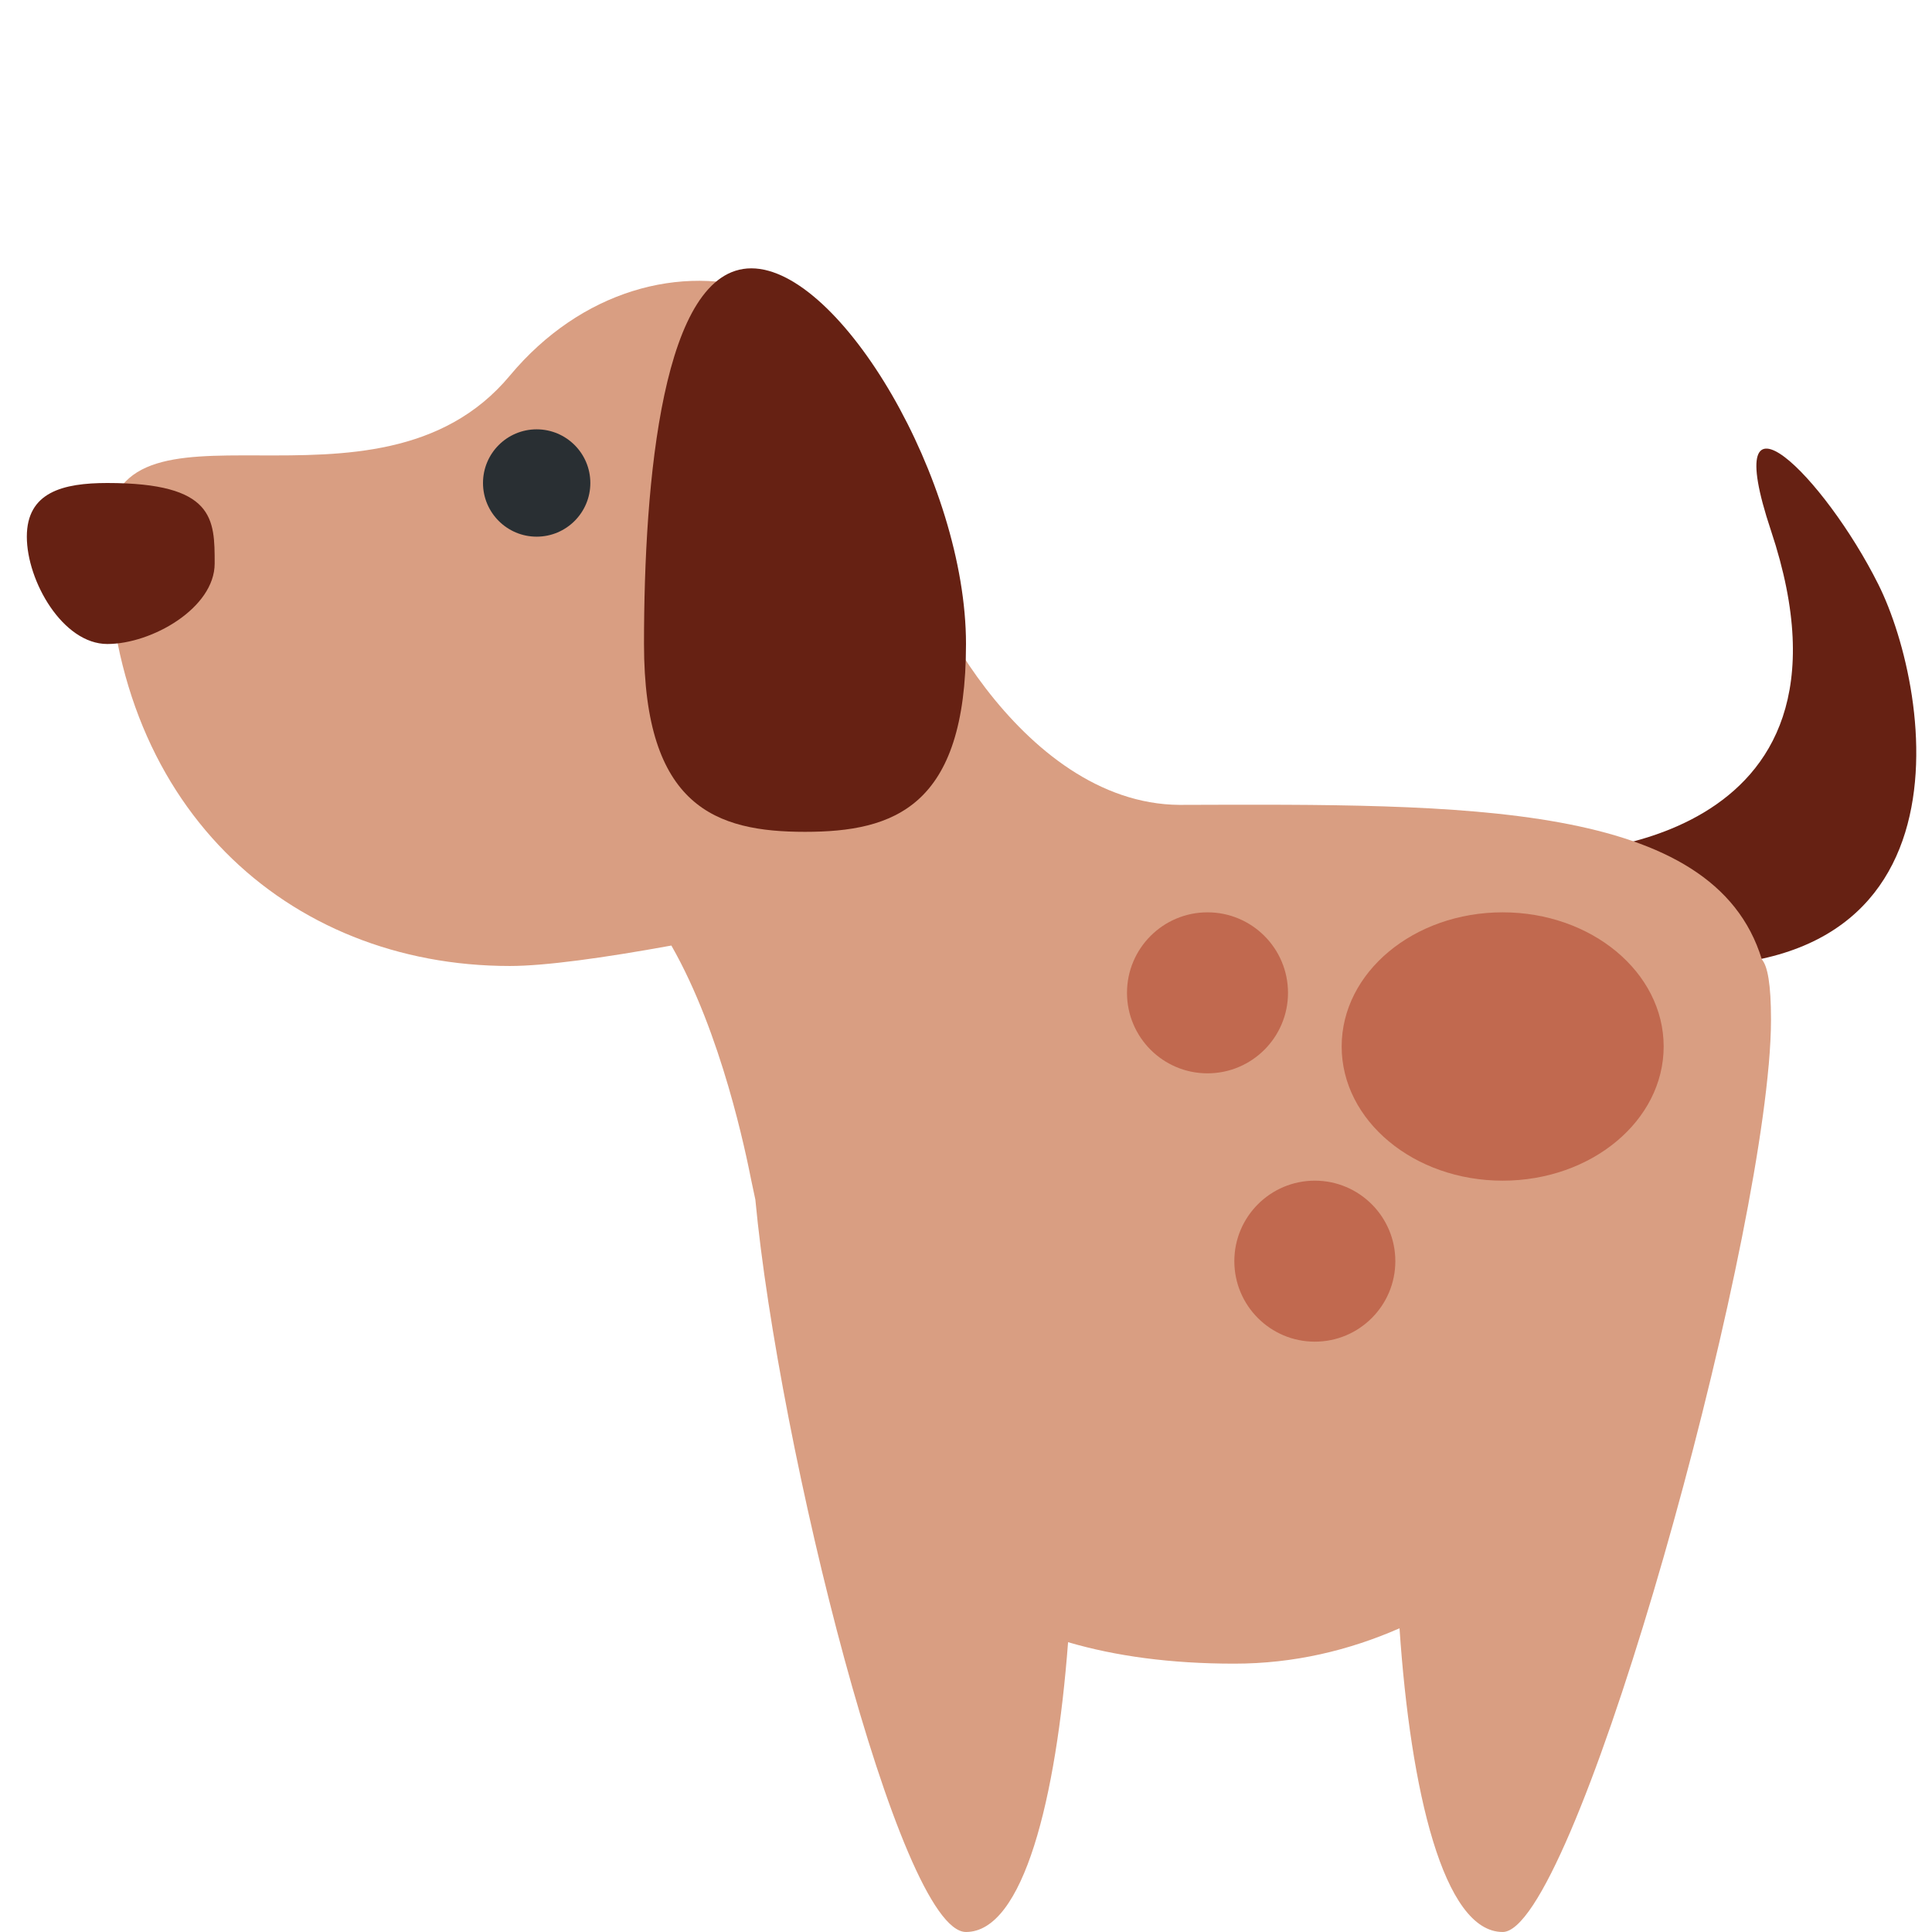
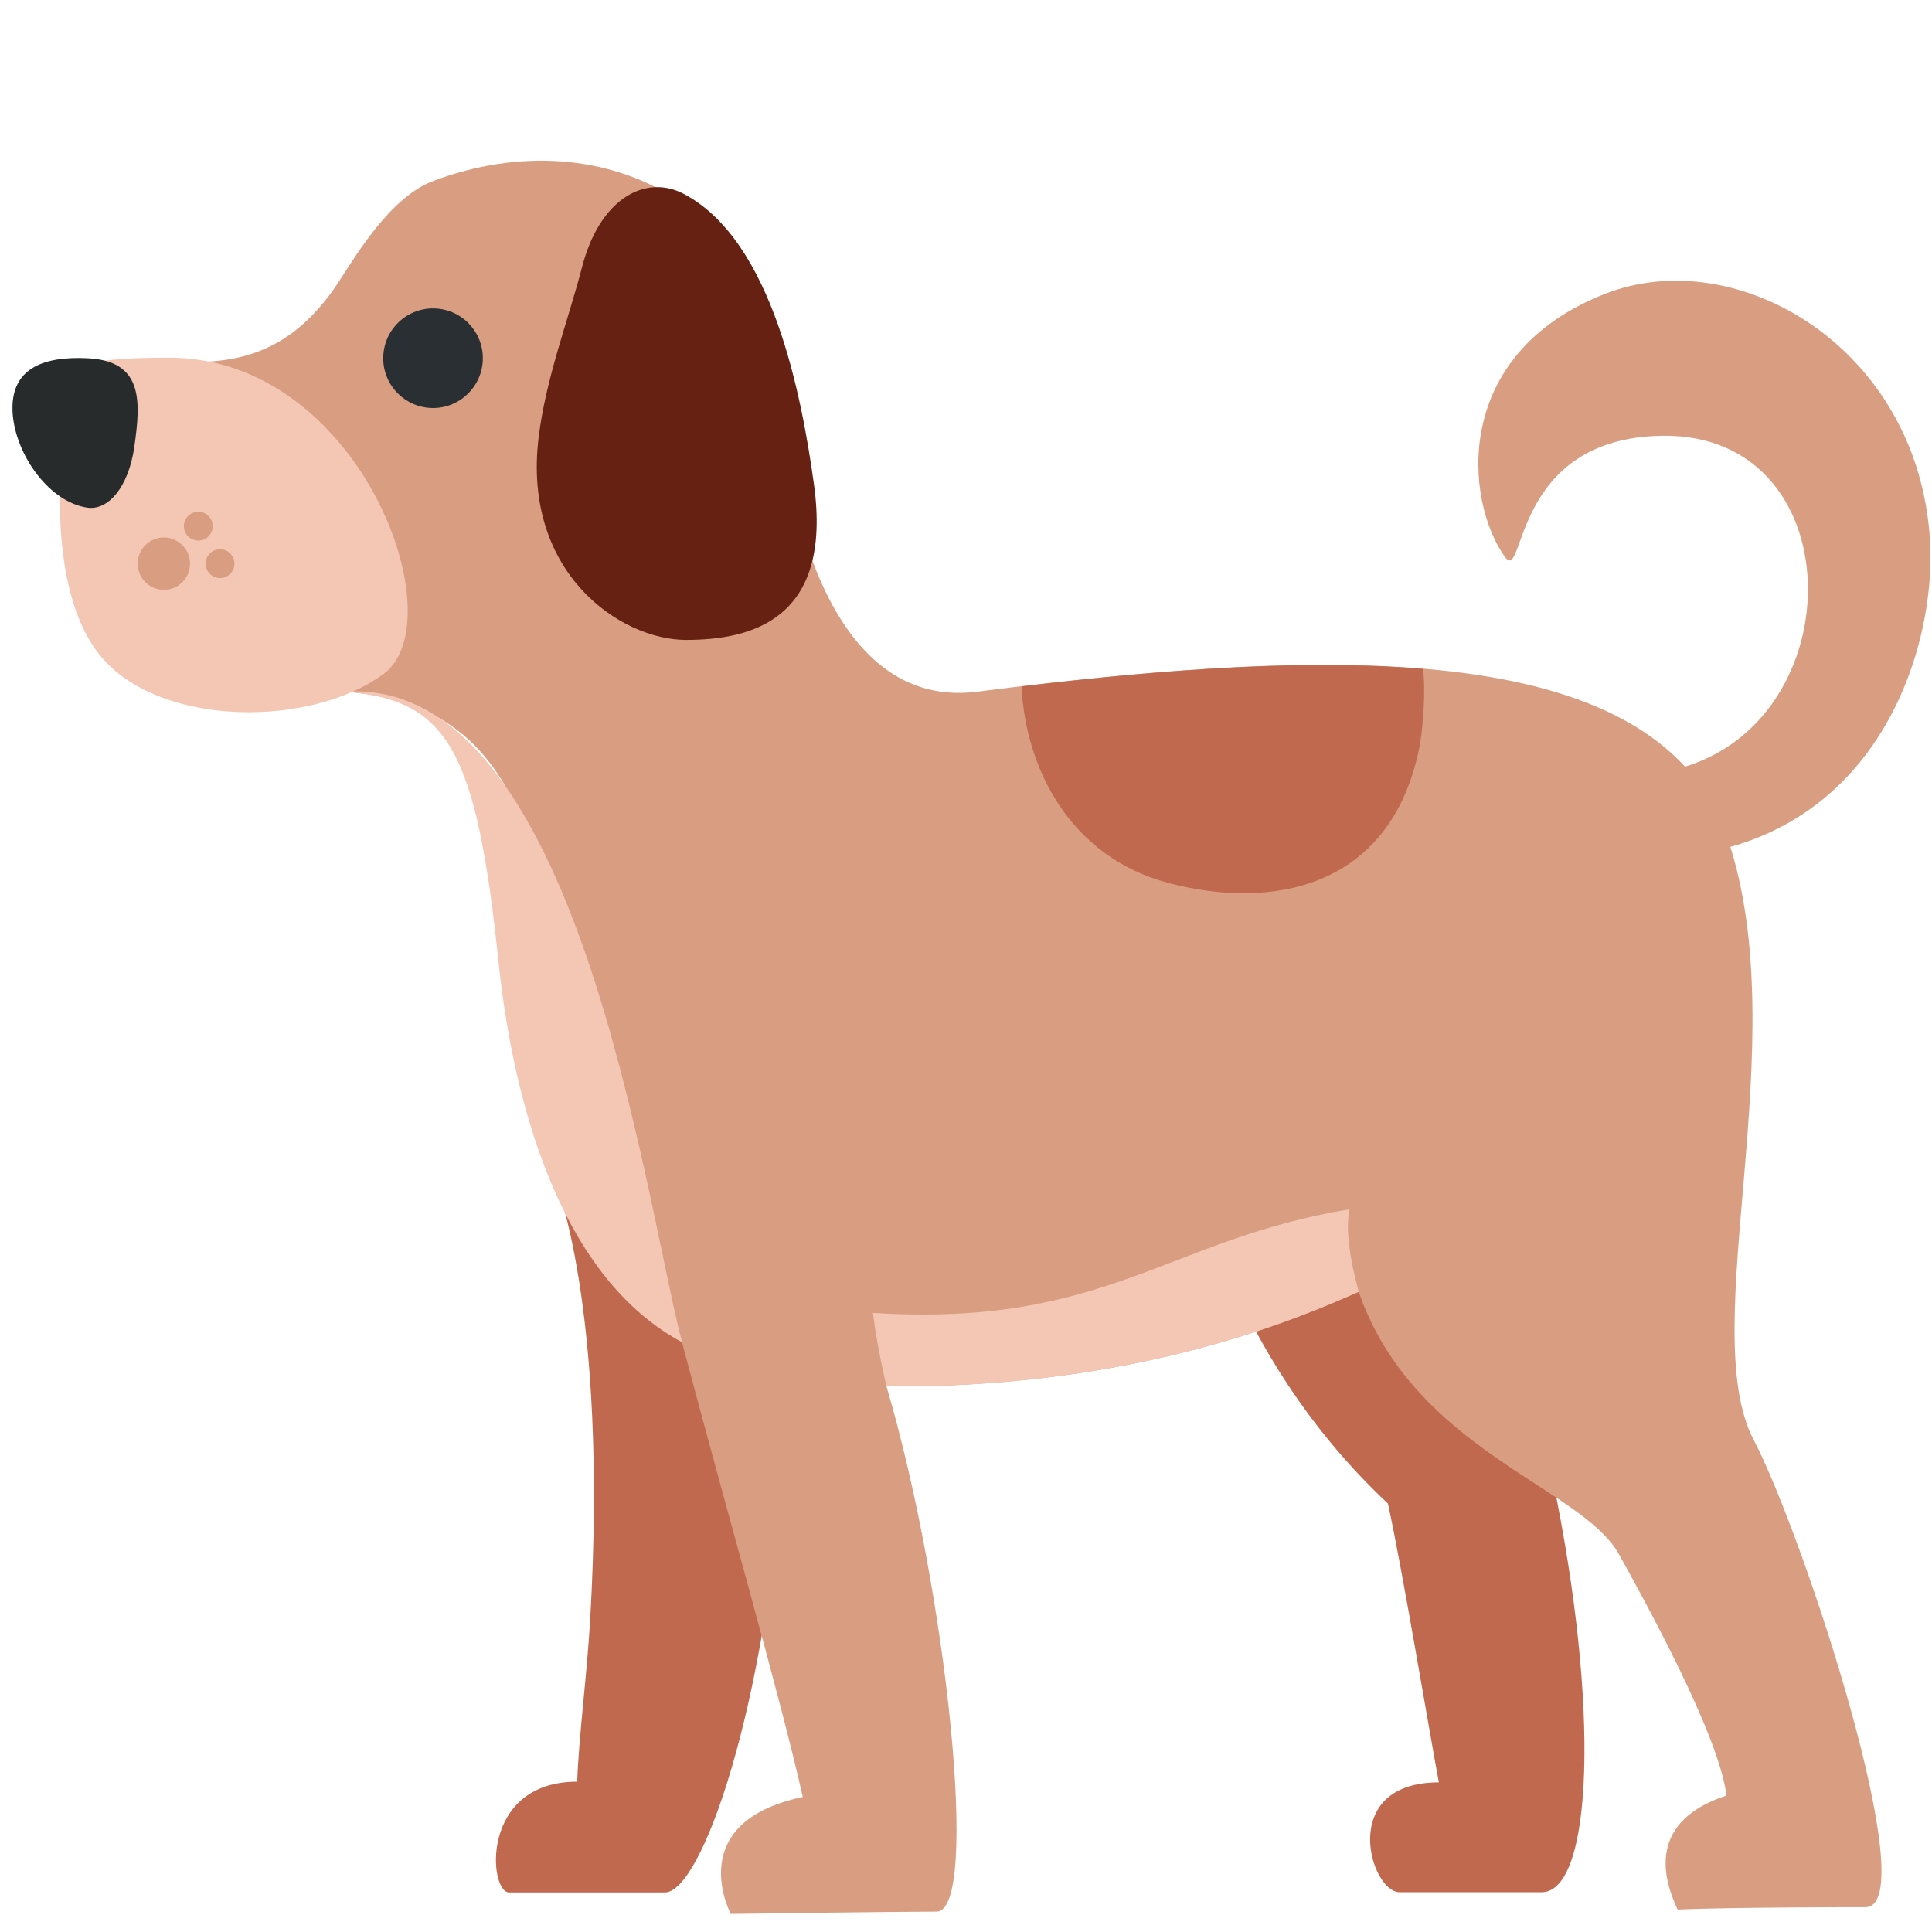
- <svg xmlns="http://www.w3.org/2000/svg" viewBox="0 0 45 45" style="enable-background:new 0 0 45 45;" xml:space="preserve" version="1.1" id="svg2">
-   <defs id="defs6">
-     <clipPath id="clipPath16" clipPathUnits="userSpaceOnUse">
-       <path id="path18" d="M 0,36 36,36 36,0 0,0 0,36 Z" />
-     </clipPath>
-   </defs>
-   <g transform="matrix(1.25,0,0,-1.25,0,45)" id="g10">
-     <g id="g12">
-       <g clip-path="url(#clipPath16)" id="g14">
-         <g transform="translate(29,20.1113)" id="g20">
-           <path id="path22" style="fill:#662113;fill-opacity:1;fill-rule:nonzero;stroke:none" d="M 0,0 C 0,0 6,0 4,6 3,9 5,7 6,5 7,3 8,-3 1,-2 -6,-1 0,0 0,0" />
-         </g>
-         <g transform="translate(32.958,16.1592)" id="g24">
-           <path id="path26" style="fill:#d99e82;fill-opacity:1;fill-rule:nonzero;stroke:none" d="m 0,0 c 0.027,0.314 0.042,0.597 0.042,0.841 0,0.658 -0.063,1 -0.171,1.123 -0.896,2.946 -5.522,2.896 -10.853,2.879 -2.987,0.023 -4.976,4.1 -4.976,4.998 0,5 -4.848,6.182 -7.5,3 -2.5,-3 -7.5,0.037 -7.5,-3 0,-5 3.358,-8 7.5,-8 0.648,0 1.736,0.149 3.01,0.381 0.941,-1.647 1.39,-3.881 1.49,-4.381 0.024,-0.119 0.05,-0.235 0.075,-0.353 0.435,-4.62 2.681,-13.647 3.925,-13.647 1.07,0 1.681,2.484 1.902,5.4 0.886,-0.26 1.91,-0.4 3.098,-0.4 1.112,0 2.137,0.247 3.078,0.659 0.205,-3.027 0.82,-5.659 1.922,-5.659 1.292,0 4.544,11.5 4.956,16.144 C -0.001,-0.009 -0.001,-0.005 0,0" />
-         </g>
-         <g transform="translate(4,25.5)" id="g28">
-           <path id="path30" style="fill:#662113;fill-opacity:1;fill-rule:nonzero;stroke:none" d="m 0,0 c 0,-0.829 -1.171,-1.5 -2,-1.5 -0.829,0 -1.5,1.171 -1.5,2 0,0.829 0.671,1 1.5,1 2,0 2,-0.671 2,-1.5" />
-         </g>
-         <g transform="translate(18,24)" id="g32">
-           <path id="path34" style="fill:#662113;fill-opacity:1;fill-rule:nonzero;stroke:none" d="m 0,0 c 0,-3.038 -1.344,-3.5 -3,-3.5 -1.657,0 -3,0.462 -3,3.5 0,3.038 0.343,7 2,7 1.657,0 4,-3.962 4,-7" />
-         </g>
-         <g transform="translate(11,27)" id="g36">
-           <path id="path38" style="fill:#292f33;fill-opacity:1;fill-rule:nonzero;stroke:none" d="m 0,0 c 0,-0.552 -0.448,-1 -1,-1 -0.552,0 -1,0.448 -1,1 0,0.552 0.448,1 1,1 0.552,0 1,-0.448 1,-1" />
-         </g>
-         <g transform="translate(31,16.5)" id="g40">
-           <path id="path42" style="fill:#c1694f;fill-opacity:1;fill-rule:nonzero;stroke:none" d="m 0,0 c 0,-1.38 -1.343,-2.5 -3,-2.5 -1.657,0 -3,1.12 -3,2.5 0,1.381 1.343,2.5 3,2.5 1.657,0 3,-1.119 3,-2.5" />
-         </g>
-         <g transform="translate(24,17.5)" id="g44">
-           <path id="path46" style="fill:#c1694f;fill-opacity:1;fill-rule:nonzero;stroke:none" d="M 0,0 C 0,-0.828 -0.672,-1.5 -1.5,-1.5 -2.328,-1.5 -3,-0.828 -3,0 -3,0.828 -2.328,1.5 -1.5,1.5 -0.672,1.5 0,0.828 0,0" />
-         </g>
-         <g transform="translate(26,12.5)" id="g48">
-           <path id="path50" style="fill:#c1694f;fill-opacity:1;fill-rule:nonzero;stroke:none" d="M 0,0 C 0,-0.828 -0.672,-1.5 -1.5,-1.5 -2.328,-1.5 -3,-0.828 -3,0 -3,0.828 -2.328,1.5 -1.5,1.5 -0.672,1.5 0,0.828 0,0" />
-         </g>
-       </g>
-     </g>
-   </g>
+ <svg xmlns="http://www.w3.org/2000/svg" viewBox="0 0 36 36">
+   <path fill="#D99E82" d="M31.034 14.374c3.508-.65 3.587-6.297-.051-6.254-2.847.034-2.56 2.795-2.945 2.252-.748-1.055-.989-3.769 1.862-4.894 2.461-.971 5.846.996 6.063 4.591.139 2.302-1.297 6.554-6.453 5.846-7.222-.991-1.983-.892 1.524-1.541z" />
+   <path fill="#C1694F" d="M10.321 21.935s1.016 2.352.676 8.242c-.061 1.057-.209 2.136-.242 3.022-1.812 0-1.652 2.064-1.268 2.064h2.902c.683 0 1.893-3.438 2.212-8.209.319-4.772-4.28-5.119-4.28-5.119zm11.89-.331s.575 3.528 3.651 6.413c.257 1.163.769 4.232.949 5.195-1.889 0-1.282 2.047-.731 2.047h2.646c.951 0 1.092-3.442.206-7.694-.885-4.251-6.721-5.961-6.721-5.961z" />
+   <path fill="#D99E82" d="M32.202 15.654c-1.253-3.752-7.214-3.628-13.997-2.765-3.055.389-3.64-4.453-3.64-5.286 0-3.626-3.244-5.455-6.496-4.229-.779.293-1.402 1.33-1.754 1.872-1.977 3.037-4.658.015-4.917 2.822-.313 3.395 1.721 4.534 5.051 4.821 1.892.163 3.459 1.095 3.871 5.044.154 1.472-.295 5.644 2.388 7.076.78 2.959 1.836 6.615 2.25 8.475-2.252.476-1.341 2.179-1.341 2.179s3.151-.043 3.836-.043c.814 0 .191-5.976-.935-9.787 4.764.043 7.828-1.337 8.799-1.762 1.028 2.96 4.152 3.633 4.851 4.892.433.78 1.878 3.383 2.001 4.496-1.602.52-1.091 1.732-.909 2.122 1.083-.043 3.22-.043 3.498-.043 1.11 0-1.137-6.904-2.083-8.713-1.082-2.071.781-7.419-.473-11.171z" />
+   <path fill="#F4C7B5" d="M16.266 24.464c.044.371.141.891.253 1.369 4.764.043 7.828-1.337 8.799-1.762-.215-.78-.23-1.27-.171-1.538-3.394.557-4.548 2.205-8.881 1.931zM6.449 12.889c1.892.163 2.425 1.069 2.838 5.018.154 1.472.739 5.67 3.421 7.102-.72-2.788-1.959-12.388-6.259-12.12z" />
+   <path fill="#F4C7B5" d="M3.153 6.665c-2.793 0-1.909.526-2.002 1.692-.093 1.166-.074 2.976.776 3.929 1.127 1.262 3.858 1.266 5.215.277s-.424-5.898-3.989-5.898z" />
+   <path fill="#272B2B" d="M2.503 8.326c-.109.762-.494 1.192-.879 1.133C.864 9.342.232 8.372.232 7.603s.624-.963 1.392-.928c1.043.048 1.002.788.879 1.651z" />
+   <path fill="#662113" d="M15.167 9.026c.348 2.515-1.157 2.898-2.383 2.898s-3.054-1.25-2.748-3.77c.134-1.107.555-2.193.809-3.175.336-1.303 1.199-1.732 1.894-1.367 1.665.874 2.203 3.797 2.428 5.414z" />
+   <circle fill="#292F33" cx="8.069" cy="6.675" r=".928" />
+   <path fill="#C1694F" d="M19.035 12.789c.073 1.532.906 3.178 2.733 3.663 1.901.505 4.12.127 4.67-2.475.091-.43.13-1.224.073-1.514-2.151-.179-4.73 0-7.476.326z" />
+   <circle fill="#D99E82" cx="3.053" cy="10.503" r=".488" />
+   <circle fill="#D99E82" cx="3.695" cy="9.804" r=".269" />
+   <circle fill="#D99E82" cx="4.1" cy="10.503" r=".269" />
</svg>
